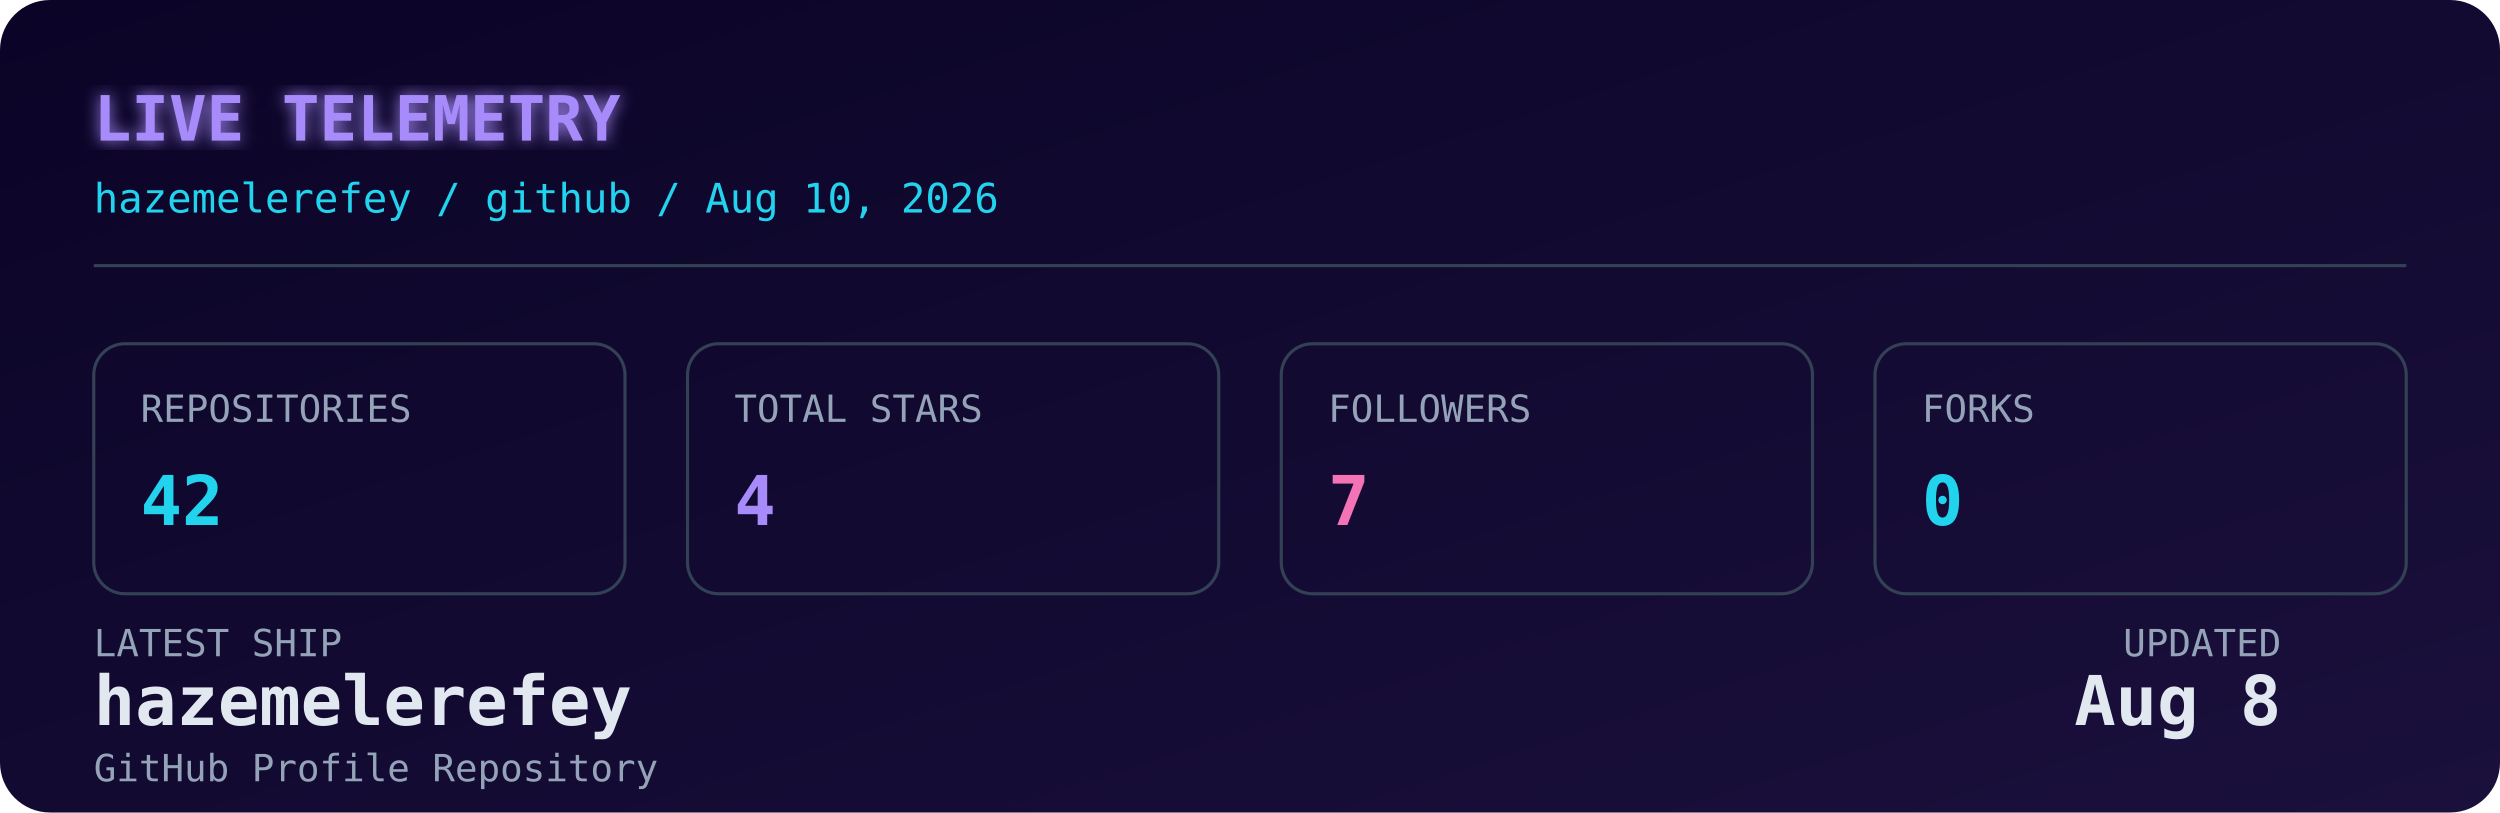
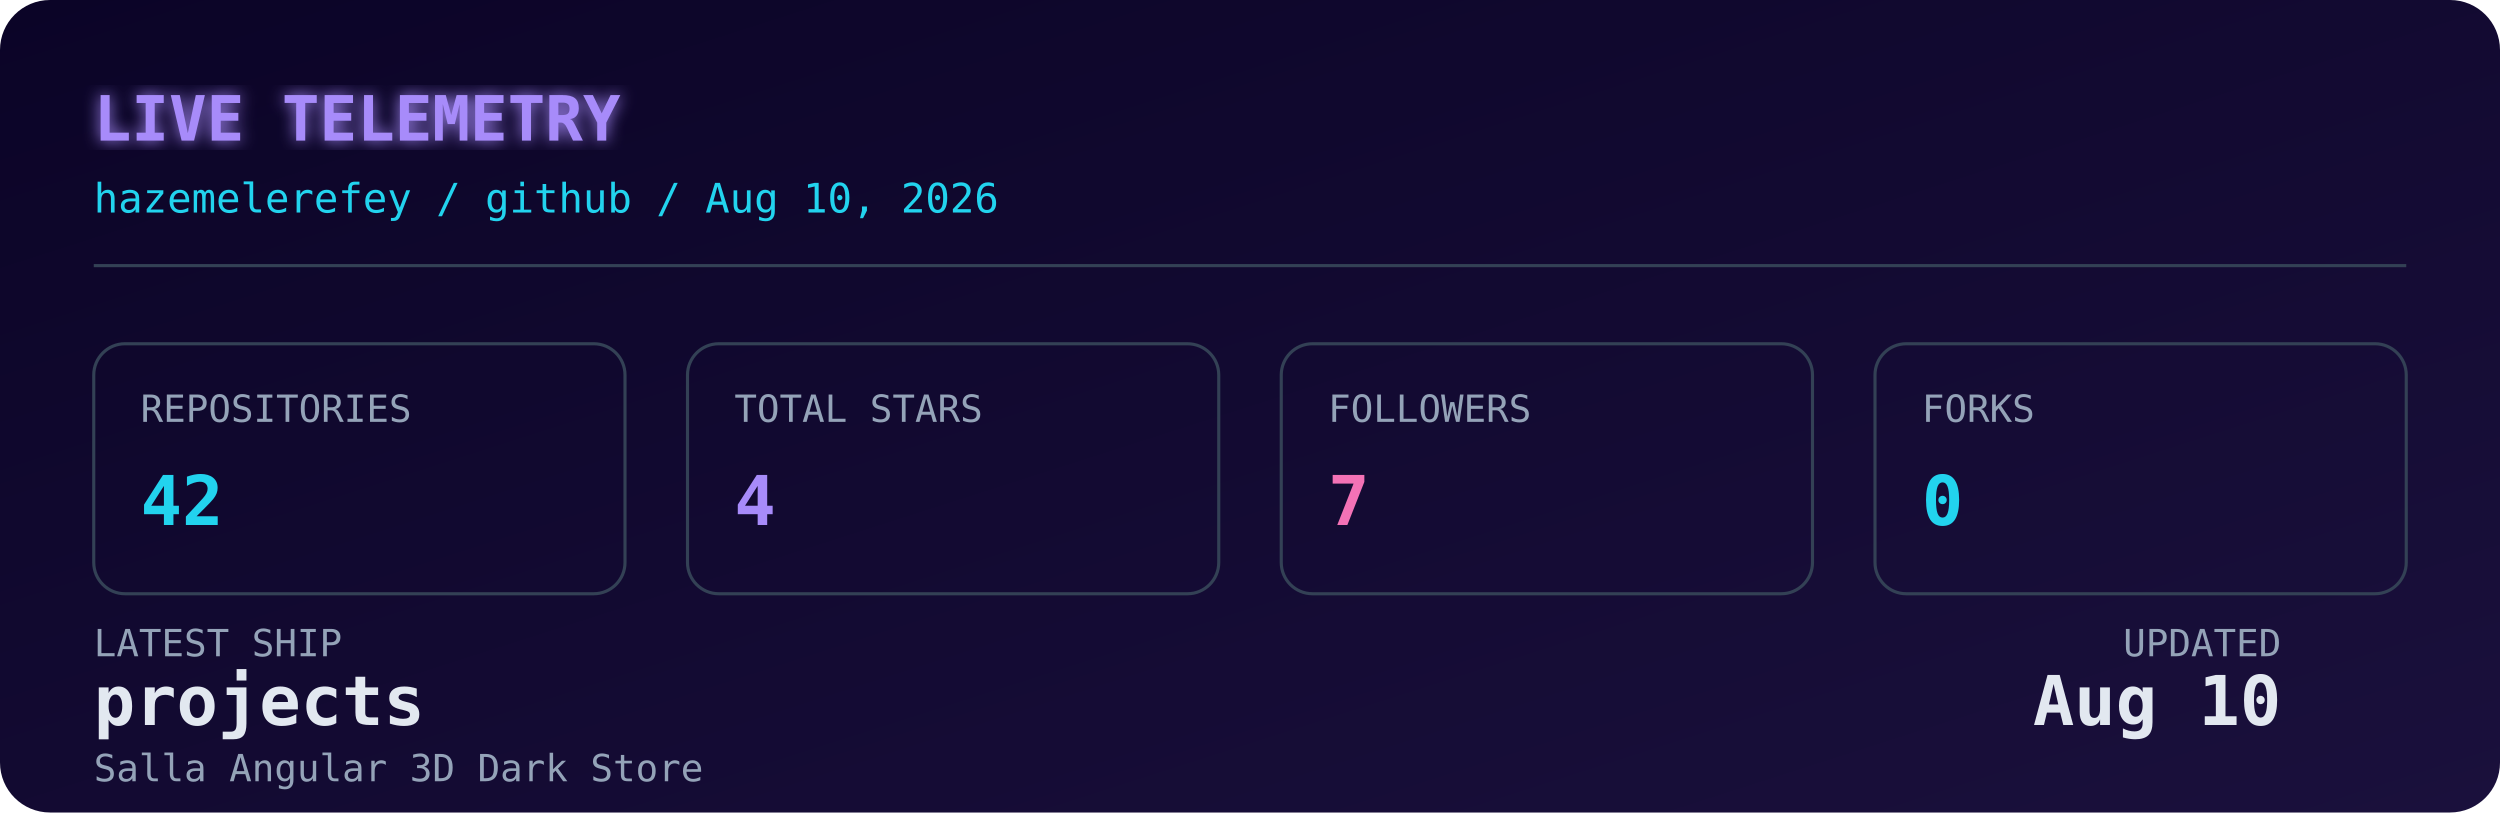
<svg xmlns="http://www.w3.org/2000/svg" width="800" height="260" viewBox="0 0 800 260" role="img" aria-label="Live GitHub dashboard for Hazem Elerefy">
  <defs>
    <linearGradient id="bg" x1="0" y1="0" x2="1" y2="1">
      <stop offset="0%" stop-color="#0b0427" />
      <stop offset="100%" stop-color="#1a103c" />
    </linearGradient>
    <filter id="glow" x="-20%" y="-20%" width="140%" height="140%">
      <feGaussianBlur stdDeviation="2.5" result="blur" />
      <feMerge>
        <feMergeNode in="blur" />
        <feMergeNode in="SourceGraphic" />
      </feMerge>
    </filter>
    <style>
      .mono { font-family: 'JetBrains Mono', 'SFMono-Regular', 'Fira Code', monospace; }
      .label { fill: #94a3b8; font-size: 12px; }
      .value { fill: #e2e8f0; font-size: 22px; font-weight: 700; }
      .accent { fill: #22d3ee; }
      .purple { fill: #a78bfa; }
      .pink { fill: #f472b6; }
      .title { fill: #a78bfa; font-size: 20px; font-weight: 700; }
      .subtitle { fill: #22d3ee; font-size: 13px; }
      .box { fill: none; stroke: #334155; stroke-width: 1; }
      @media (prefers-color-scheme: light) {
        .value { fill: #0f172a; }
        .label { fill: #475569; }
        .title { fill: #7c3aed; }
        .subtitle { fill: #0891b2; }
        .box { stroke: #cbd5e1; }
      }
    </style>
  </defs>
  <rect width="800" height="260" rx="16" fill="url(#bg)" />
  <text x="30" y="45" class="mono title" filter="url(#glow)">LIVE TELEMETRY</text>
  <text x="30" y="68" class="mono subtitle">hazemelerefey / github / Aug 10, 2026</text>
  <line x1="30" y1="85" x2="770" y2="85" stroke="#334155" stroke-width="1" />
  <g transform="translate(30, 110)">
    <rect width="170" height="80" rx="10" class="box" />
    <text x="15" y="25" class="mono label">REPOSITORIES</text>
    <text x="15" y="58" class="mono value accent">42</text>
  </g>
  <g transform="translate(220, 110)">
    <rect width="170" height="80" rx="10" class="box" />
    <text x="15" y="25" class="mono label">TOTAL STARS</text>
    <text x="15" y="58" class="mono value purple">4</text>
  </g>
  <g transform="translate(410, 110)">
    <rect width="170" height="80" rx="10" class="box" />
    <text x="15" y="25" class="mono label">FOLLOWERS</text>
    <text x="15" y="58" class="mono value pink">7</text>
  </g>
  <g transform="translate(600, 110)">
    <rect width="170" height="80" rx="10" class="box" />
    <text x="15" y="25" class="mono label">FORKS</text>
    <text x="15" y="58" class="mono value accent">0</text>
  </g>
  <g transform="translate(30, 210)">
    <text x="0" y="0" class="mono label">LATEST SHIP</text>
-     <text x="0" y="22" class="mono value" font-size="15" fill="#e2e8f0">hazemelerefey</text>
-     <text x="0" y="40" class="mono label" font-size="11">GitHub Profile Repository</text>
+     <text x="0" y="22" class="mono value" font-size="15" fill="#e2e8f0">projects</text>
+     <text x="0" y="40" class="mono label" font-size="11">Salla Angular 3D Dark Store</text>
    <text x="700" y="0" class="mono label" text-anchor="end">UPDATED</text>
-     <text x="700" y="22" class="mono value" font-size="15" text-anchor="end" fill="#e2e8f0">Aug 8</text>
+     <text x="700" y="22" class="mono value" font-size="15" text-anchor="end" fill="#e2e8f0">Aug 10</text>
  </g>
</svg>
